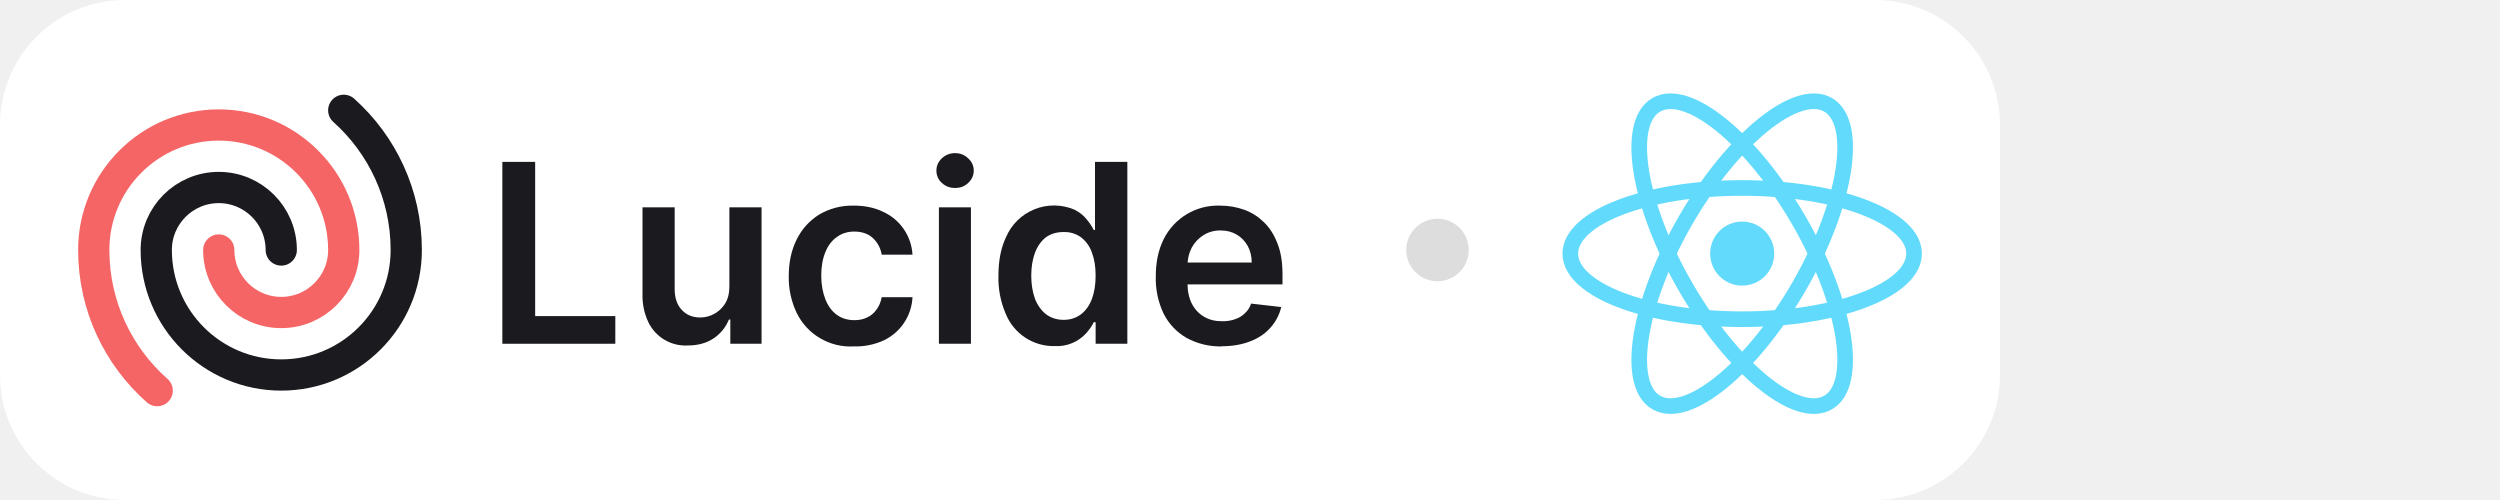
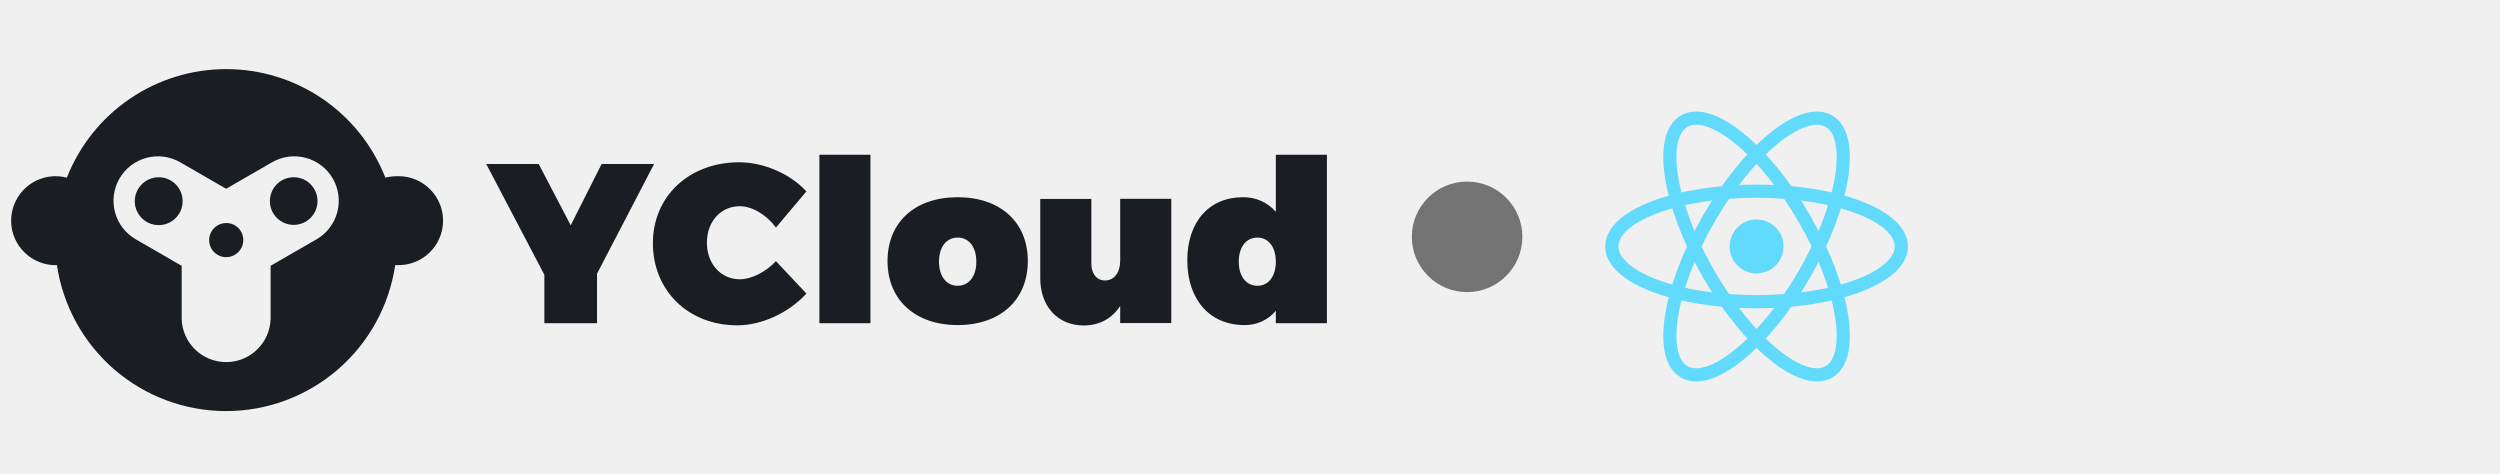
- <svg xmlns="http://www.w3.org/2000/svg" viewBox="0 0 160 32" fill="none">
-   <rect width="128" height="32" rx="8" fill="#fff" />
-   <svg fill="none" viewBox="0 0 119 22" height="22" width="119" x="4" y="5">
-     <path fill="#61DAFB" d="M107.5 13.28a2.05 2.05 0 1 0 0-4.1 2.05 2.05 0 0 0 0 4.1Z" />
-     <path stroke="#61DAFB" d="M107.5 15.43c6.08 0 11-1.88 11-4.2 0-2.32-4.92-4.2-11-4.2s-11 1.88-11 4.2c0 2.32 4.92 4.2 11 4.2Z" />
-     <path stroke="#61DAFB" d="M103.86 13.33c3.04 5.26 7.13 8.59 9.14 7.43 2-1.16 1.17-6.37-1.86-11.63C108.1 3.87 104 .55 102 1.71c-2 1.16-1.17 6.36 1.86 11.62Z" />
-     <path stroke="#61DAFB" d="M103.86 9.13C100.83 14.4 100 19.6 102 20.76c2 1.16 6.1-2.17 9.14-7.43C114.17 8.07 115 2.87 113 1.71c-2-1.16-6.1 2.16-9.14 7.42Z" />
-     <path fill="#1B1B1F" d="M74.2 17.17a4.5 4.5 0 0 1-2.27-.55 3.7 3.7 0 0 1-1.46-1.55 5.21 5.21 0 0 1-.5-2.38c0-.9.16-1.69.5-2.37a3.87 3.87 0 0 1 3.62-2.16c.54 0 1.05.09 1.53.26s.9.44 1.27.8c.37.36.66.81.87 1.37.22.55.32 1.21.32 1.98v.63h-7.15V11.8h5.18c0-.4-.09-.74-.25-1.05-.17-.3-.4-.55-.7-.73-.3-.18-.64-.27-1.04-.27a2 2 0 0 0-1.1.3c-.32.2-.57.47-.75.8-.17.33-.26.69-.27 1.08v1.2c0 .52.1.95.28 1.31.19.36.45.64.78.83.33.2.72.29 1.17.29.3 0 .57-.04.81-.13.25-.08.46-.21.63-.38.18-.16.32-.37.4-.62l1.93.22a3 3 0 0 1-.7 1.33c-.33.37-.76.67-1.3.87-.52.2-1.12.31-1.8.31Z" />
-     <path fill="#1B1B1F" d="M63.5 17.15a3.3 3.3 0 0 1-3.13-2.06 5.73 5.73 0 0 1-.47-2.44c0-.97.16-1.79.48-2.46a3.34 3.34 0 0 1 4.39-1.77c.33.17.59.38.78.62.2.24.34.46.45.68h.08V5.36h2.07V17h-2.03v-1.38H66c-.1.22-.26.44-.46.68a2.53 2.53 0 0 1-2.04.85Zm.57-1.68c.44 0 .8-.12 1.12-.36.3-.23.54-.57.7-1 .15-.41.23-.9.23-1.47s-.08-1.06-.24-1.48a2.1 2.1 0 0 0-.69-.97 1.8 1.8 0 0 0-1.12-.34c-.46 0-.84.12-1.15.35-.3.24-.53.57-.69 1-.15.41-.23.9-.23 1.44 0 .54.08 1.03.23 1.46.16.42.4.76.7 1 .31.24.7.37 1.14.37Z" />
-     <path fill="#1B1B1F" d="M56.09 17V8.27h2.05V17H56.1Zm1.03-9.97c-.32 0-.6-.1-.84-.32a1.04 1.04 0 0 1-.35-.79c0-.31.12-.57.35-.79.24-.22.52-.33.84-.33.33 0 .61.11.84.33.24.22.36.48.36.79 0 .3-.12.57-.36.79-.23.22-.5.32-.84.32Z" />
-     <path fill="#1B1B1F" d="M50.66 17.17a3.83 3.83 0 0 1-3.68-2.16 5.24 5.24 0 0 1-.5-2.34c0-.89.17-1.67.51-2.35.34-.68.82-1.2 1.44-1.59a4.16 4.16 0 0 1 2.22-.57c.7 0 1.33.13 1.88.4a3.21 3.21 0 0 1 1.87 2.74h-1.97a1.88 1.88 0 0 0-.56-1.06c-.3-.28-.7-.42-1.2-.42-.41 0-.78.11-1.1.34-.32.22-.57.54-.74.96-.18.43-.27.93-.27 1.52 0 .6.1 1.1.27 1.53.17.42.41.75.73.98.32.23.69.34 1.12.34.3 0 .57-.05.81-.17.24-.11.45-.28.6-.5.17-.22.28-.49.34-.8h1.97a3.23 3.23 0 0 1-1.83 2.76 4.3 4.3 0 0 1-1.9.39Z" />
-     <path fill="#1B1B1F" d="M42.68 13.33V8.27h2.06V17h-2v-1.55h-.09c-.2.49-.52.89-.97 1.2-.45.3-1 .46-1.65.46a2.64 2.64 0 0 1-2.54-1.5 3.95 3.95 0 0 1-.37-1.78V8.27h2.06v5.24c0 .55.15 1 .45 1.32.3.33.7.49 1.2.49a1.89 1.89 0 0 0 1.57-.88c.19-.3.28-.67.28-1.11Z" />
-     <path fill="#1B1B1F" d="M28.15 17V5.36h2.1v9.87h5.13V17h-7.23Z" />
-     <path stroke="#1B1B1F" stroke-linecap="round" stroke-linejoin="round" stroke-width="2" d="M14 11a4 4 0 0 0-8 0 8 8 0 0 0 16 0c0-3.55-1.55-6.75-4-8.94" />
-     <path stroke="#F56565" stroke-linecap="round" stroke-linejoin="round" stroke-width="2" d="M10 11a4 4 0 0 0 8 0 8 8 0 1 0-16 0c0 3.58 1.57 6.8 4.06 9" />
-     <circle cx="88" cy="11" r="2" fill="#DDD" />
-   </svg>
+ <svg xmlns="http://www.w3.org/2000/svg" fill="none" viewBox="0 0 190 36" class="package-ycloud-logo">
+   <g transform="translate(0.5 4.5) scale(1)">
+     <path d="M29.677 8.89C29.377 8.891 29.078 8.929 28.786 9C27.833 6.567 26.167 4.478 24.008 3.007C21.848 1.535 19.295 0.75 16.681 0.752C14.069 0.753 11.518 1.541 9.36 3.012C7.202 4.483 5.537 6.57 4.581 9C3.718 8.775 2.801 8.899 2.029 9.347C1.258 9.795 0.695 10.53 0.462 11.391C0.23 12.252 0.348 13.17 0.789 13.945C1.231 14.72 1.962 15.289 2.821 15.528C3.102 15.608 3.393 15.649 3.686 15.649H3.827C4.284 18.732 5.833 21.548 8.192 23.585C10.552 25.621 13.565 26.742 16.681 26.743C19.798 26.742 22.811 25.622 25.171 23.585C27.53 21.549 29.079 18.732 29.536 15.649H29.677C30.125 15.664 30.572 15.59 30.991 15.431C31.411 15.272 31.795 15.031 32.12 14.722C32.446 14.413 32.706 14.043 32.887 13.632C33.068 13.222 33.165 12.779 33.173 12.331C33.181 11.882 33.1 11.436 32.934 11.019C32.768 10.602 32.52 10.223 32.206 9.903C31.892 9.582 31.517 9.328 31.104 9.154C30.69 8.98 30.246 8.89 29.797 8.89H29.677ZM23.556 13.687L21.303 14.985L20.629 15.377L20.066 15.699V19.722C20.044 20.604 19.679 21.443 19.047 22.059C18.416 22.675 17.569 23.02 16.686 23.02C15.804 23.02 14.957 22.675 14.325 22.059C13.694 21.443 13.328 20.604 13.307 19.722V15.699L12.743 15.377L12.07 14.985L9.817 13.687C9.04 13.239 8.474 12.501 8.242 11.635C8.01 10.769 8.131 9.847 8.579 9.071C9.028 8.294 9.766 7.728 10.632 7.496C11.497 7.264 12.42 7.385 13.196 7.833L15.449 9.131L16.123 9.523L16.686 9.845L17.25 9.523L17.924 9.131L20.177 7.833C20.953 7.385 21.875 7.264 22.741 7.496C23.607 7.728 24.345 8.294 24.793 9.071C25.241 9.847 25.363 10.769 25.131 11.635C24.899 12.501 24.332 13.239 23.556 13.687Z" fill="#1A1E22" />
+     <path d="M11.561 8.97C11.201 8.97 10.849 9.077 10.55 9.277C10.251 9.477 10.017 9.761 9.879 10.094C9.742 10.427 9.706 10.793 9.776 11.146C9.846 11.499 10.02 11.823 10.274 12.078C10.529 12.333 10.853 12.506 11.206 12.576C11.559 12.647 11.925 12.611 12.258 12.473C12.591 12.335 12.875 12.102 13.075 11.802C13.275 11.503 13.382 11.151 13.382 10.791C13.382 10.312 13.193 9.853 12.857 9.513C12.521 9.172 12.065 8.977 11.586 8.97H11.561Z" fill="#1A1E22" />
+     <path d="M16.692 12.45C16.435 12.45 16.184 12.526 15.971 12.669C15.757 12.811 15.591 13.014 15.493 13.251C15.395 13.488 15.369 13.749 15.419 14.001C15.469 14.252 15.593 14.483 15.774 14.665C15.956 14.846 16.187 14.97 16.438 15.02C16.69 15.07 16.951 15.044 17.188 14.946C17.425 14.848 17.628 14.682 17.77 14.468C17.913 14.255 17.989 14.004 17.989 13.748C17.991 13.579 17.959 13.411 17.896 13.255C17.834 13.098 17.74 12.955 17.622 12.835C17.504 12.714 17.363 12.618 17.208 12.552C17.052 12.486 16.886 12.451 16.717 12.45H16.692Z" fill="#1A1E22" />
+     <path d="M21.811 8.97C21.331 8.973 20.873 9.165 20.535 9.506C20.198 9.846 20.009 10.306 20.01 10.786C20.012 11.265 20.203 11.724 20.542 12.063C20.882 12.401 21.341 12.591 21.821 12.591C22.3 12.591 22.76 12.401 23.099 12.063C23.439 11.724 23.63 11.265 23.631 10.786C23.633 10.306 23.444 9.846 23.106 9.506C22.769 9.165 22.31 8.973 21.831 8.97H21.811Z" fill="#1A1E22" />
+     <path d="M45.226 7.964L42.874 12.621L40.44 7.964H36.455L40.871 16.383V20.064H44.874V16.302L49.21 7.964H45.226Z" fill="#1A1E22" />
+     <path d="M55.727 11.173C56.663 11.173 57.749 11.817 58.473 12.792L60.786 10.046C59.549 8.698 57.528 7.833 55.677 7.833C51.875 7.833 49.119 10.418 49.119 13.979C49.119 17.59 51.815 20.225 55.526 20.225C57.387 20.225 59.449 19.28 60.786 17.811L58.473 15.347C57.678 16.192 56.592 16.725 55.727 16.725C54.279 16.725 53.223 15.548 53.223 13.929C53.233 12.329 54.279 11.173 55.727 11.173Z" fill="#1A1E22" />
+     <path d="M65.655 7.26H61.773V20.064H65.655V7.26Z" fill="#1A1E22" />
+     <path d="M72.283 10.489C69.034 10.489 66.952 12.39 66.952 15.337C66.952 18.284 69.044 20.205 72.283 20.205C75.522 20.205 77.614 18.294 77.614 15.337C77.614 12.38 75.522 10.489 72.283 10.489ZM72.283 17.218C71.418 17.218 70.865 16.494 70.865 15.387C70.865 14.281 71.418 13.556 72.283 13.556C73.148 13.556 73.701 14.281 73.701 15.387C73.701 16.494 73.148 17.218 72.283 17.218Z" fill="#1A1E22" />
+     <path d="M84.635 15.297C84.635 16.212 84.182 16.816 83.478 16.816C82.854 16.816 82.442 16.313 82.442 15.518V10.62H78.56V16.645C78.56 18.817 79.917 20.235 81.859 20.235C83.066 20.235 84.021 19.702 84.635 18.747V20.054H88.517V10.61H84.635V15.297Z" fill="#1A1E22" />
+     <path d="M96.463 7.26V11.595C96.152 11.239 95.766 10.955 95.334 10.764C94.901 10.573 94.432 10.479 93.959 10.489C91.384 10.489 89.734 12.37 89.734 15.287C89.734 18.274 91.444 20.205 94.069 20.205C94.524 20.215 94.975 20.122 95.39 19.934C95.804 19.746 96.171 19.467 96.463 19.119V20.064H100.346V7.26H96.463ZM95.065 17.218C94.2 17.218 93.647 16.494 93.647 15.387C93.647 14.281 94.2 13.556 95.065 13.556C95.91 13.556 96.463 14.281 96.463 15.387C96.463 16.494 95.91 17.218 95.07 17.218H95.065Z" fill="#1A1E22" />
+   </g>
+   <circle cx="111.5" cy="18" r="4.2" fill="#737374" />
+   <g transform="translate(122 7.5)">
+     <g transform="translate(-96 0)">
+       <path fill="#61DAFB" d="M107.5 13.28a2.05 2.05 0 1 0 0-4.1 2.05 2.05 0 0 0 0 4.1Z" />
+       <path stroke="#61DAFB" d="M107.5 15.43c6.08 0 11-1.88 11-4.2 0-2.32-4.92-4.2-11-4.2s-11 1.88-11 4.2c0 2.32 4.92 4.2 11 4.2Z" />
+       <path stroke="#61DAFB" d="M103.86 13.33c3.04 5.26 7.13 8.59 9.14 7.43 2-1.16 1.17-6.37-1.86-11.63C108.1 3.87 104 .55 102 1.71c-2 1.16-1.17 6.36 1.86 11.62Z" />
+       <path stroke="#61DAFB" d="M103.86 9.13C100.83 14.4 100 19.6 102 20.76c2 1.16 6.1-2.17 9.14-7.43C114.17 8.07 115 2.87 113 1.71c-2-1.16-6.1 2.16-9.14 7.42Z" />
+     </g>
+   </g>
</svg>
